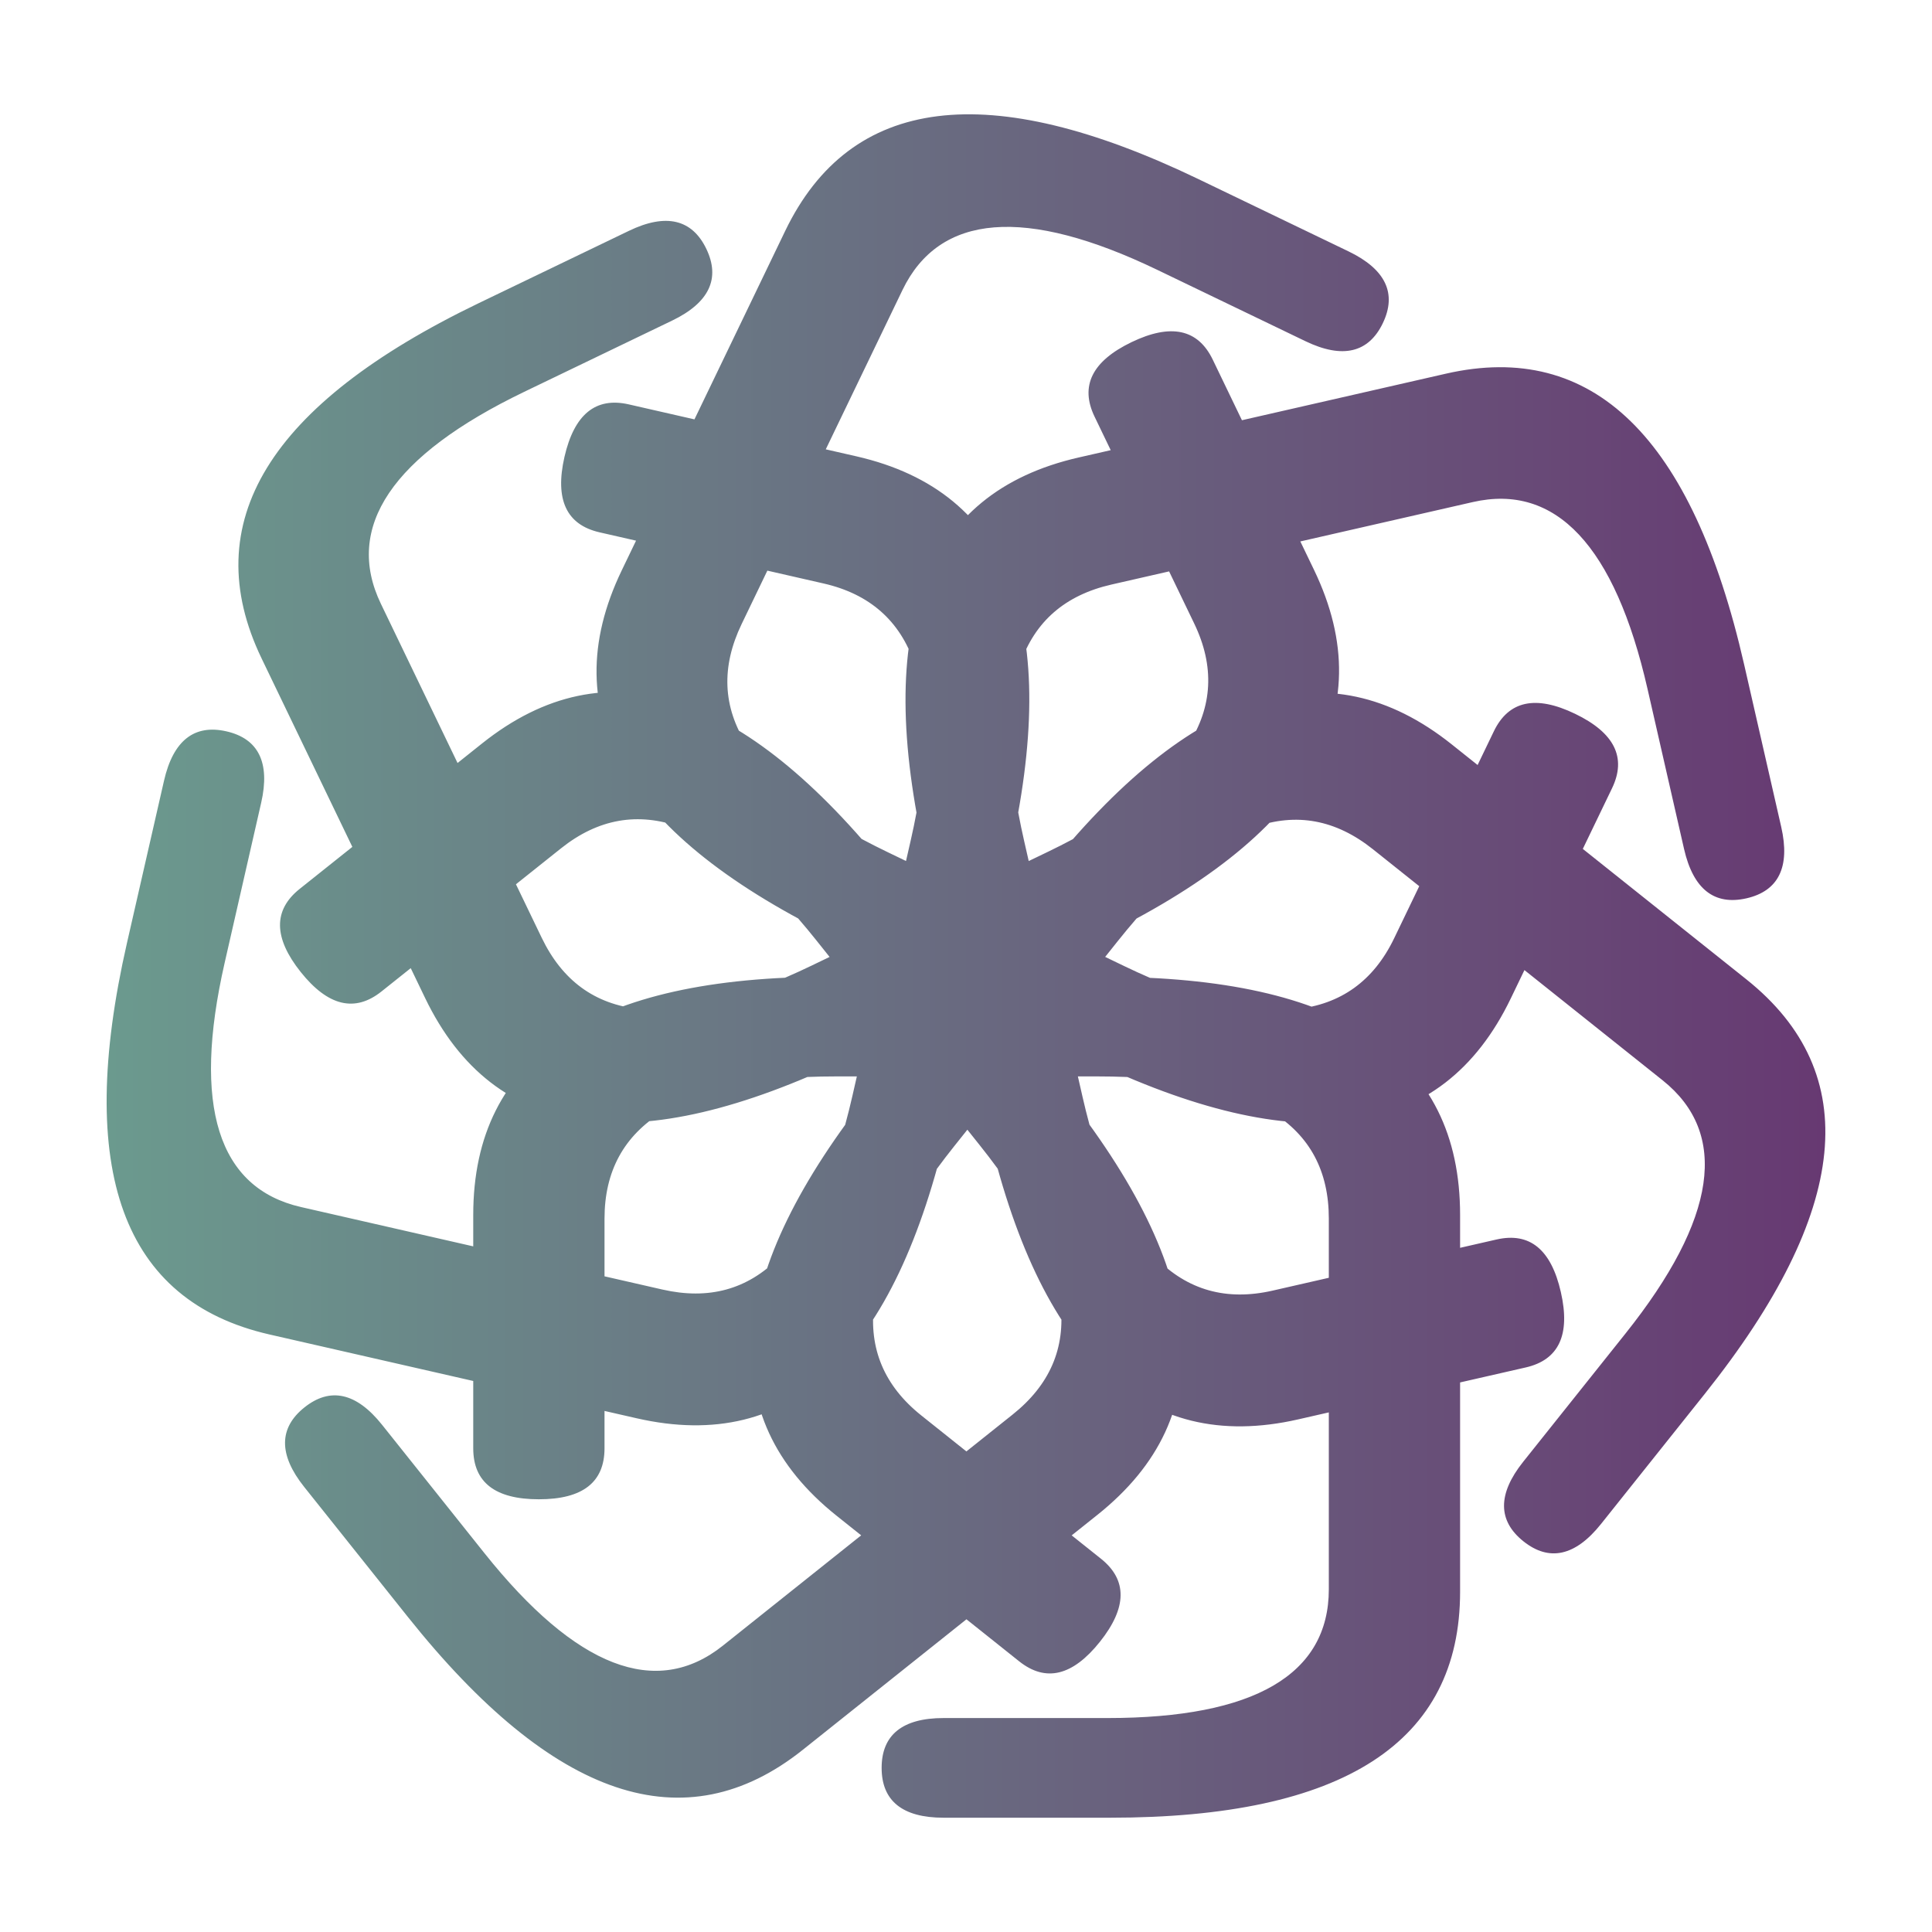
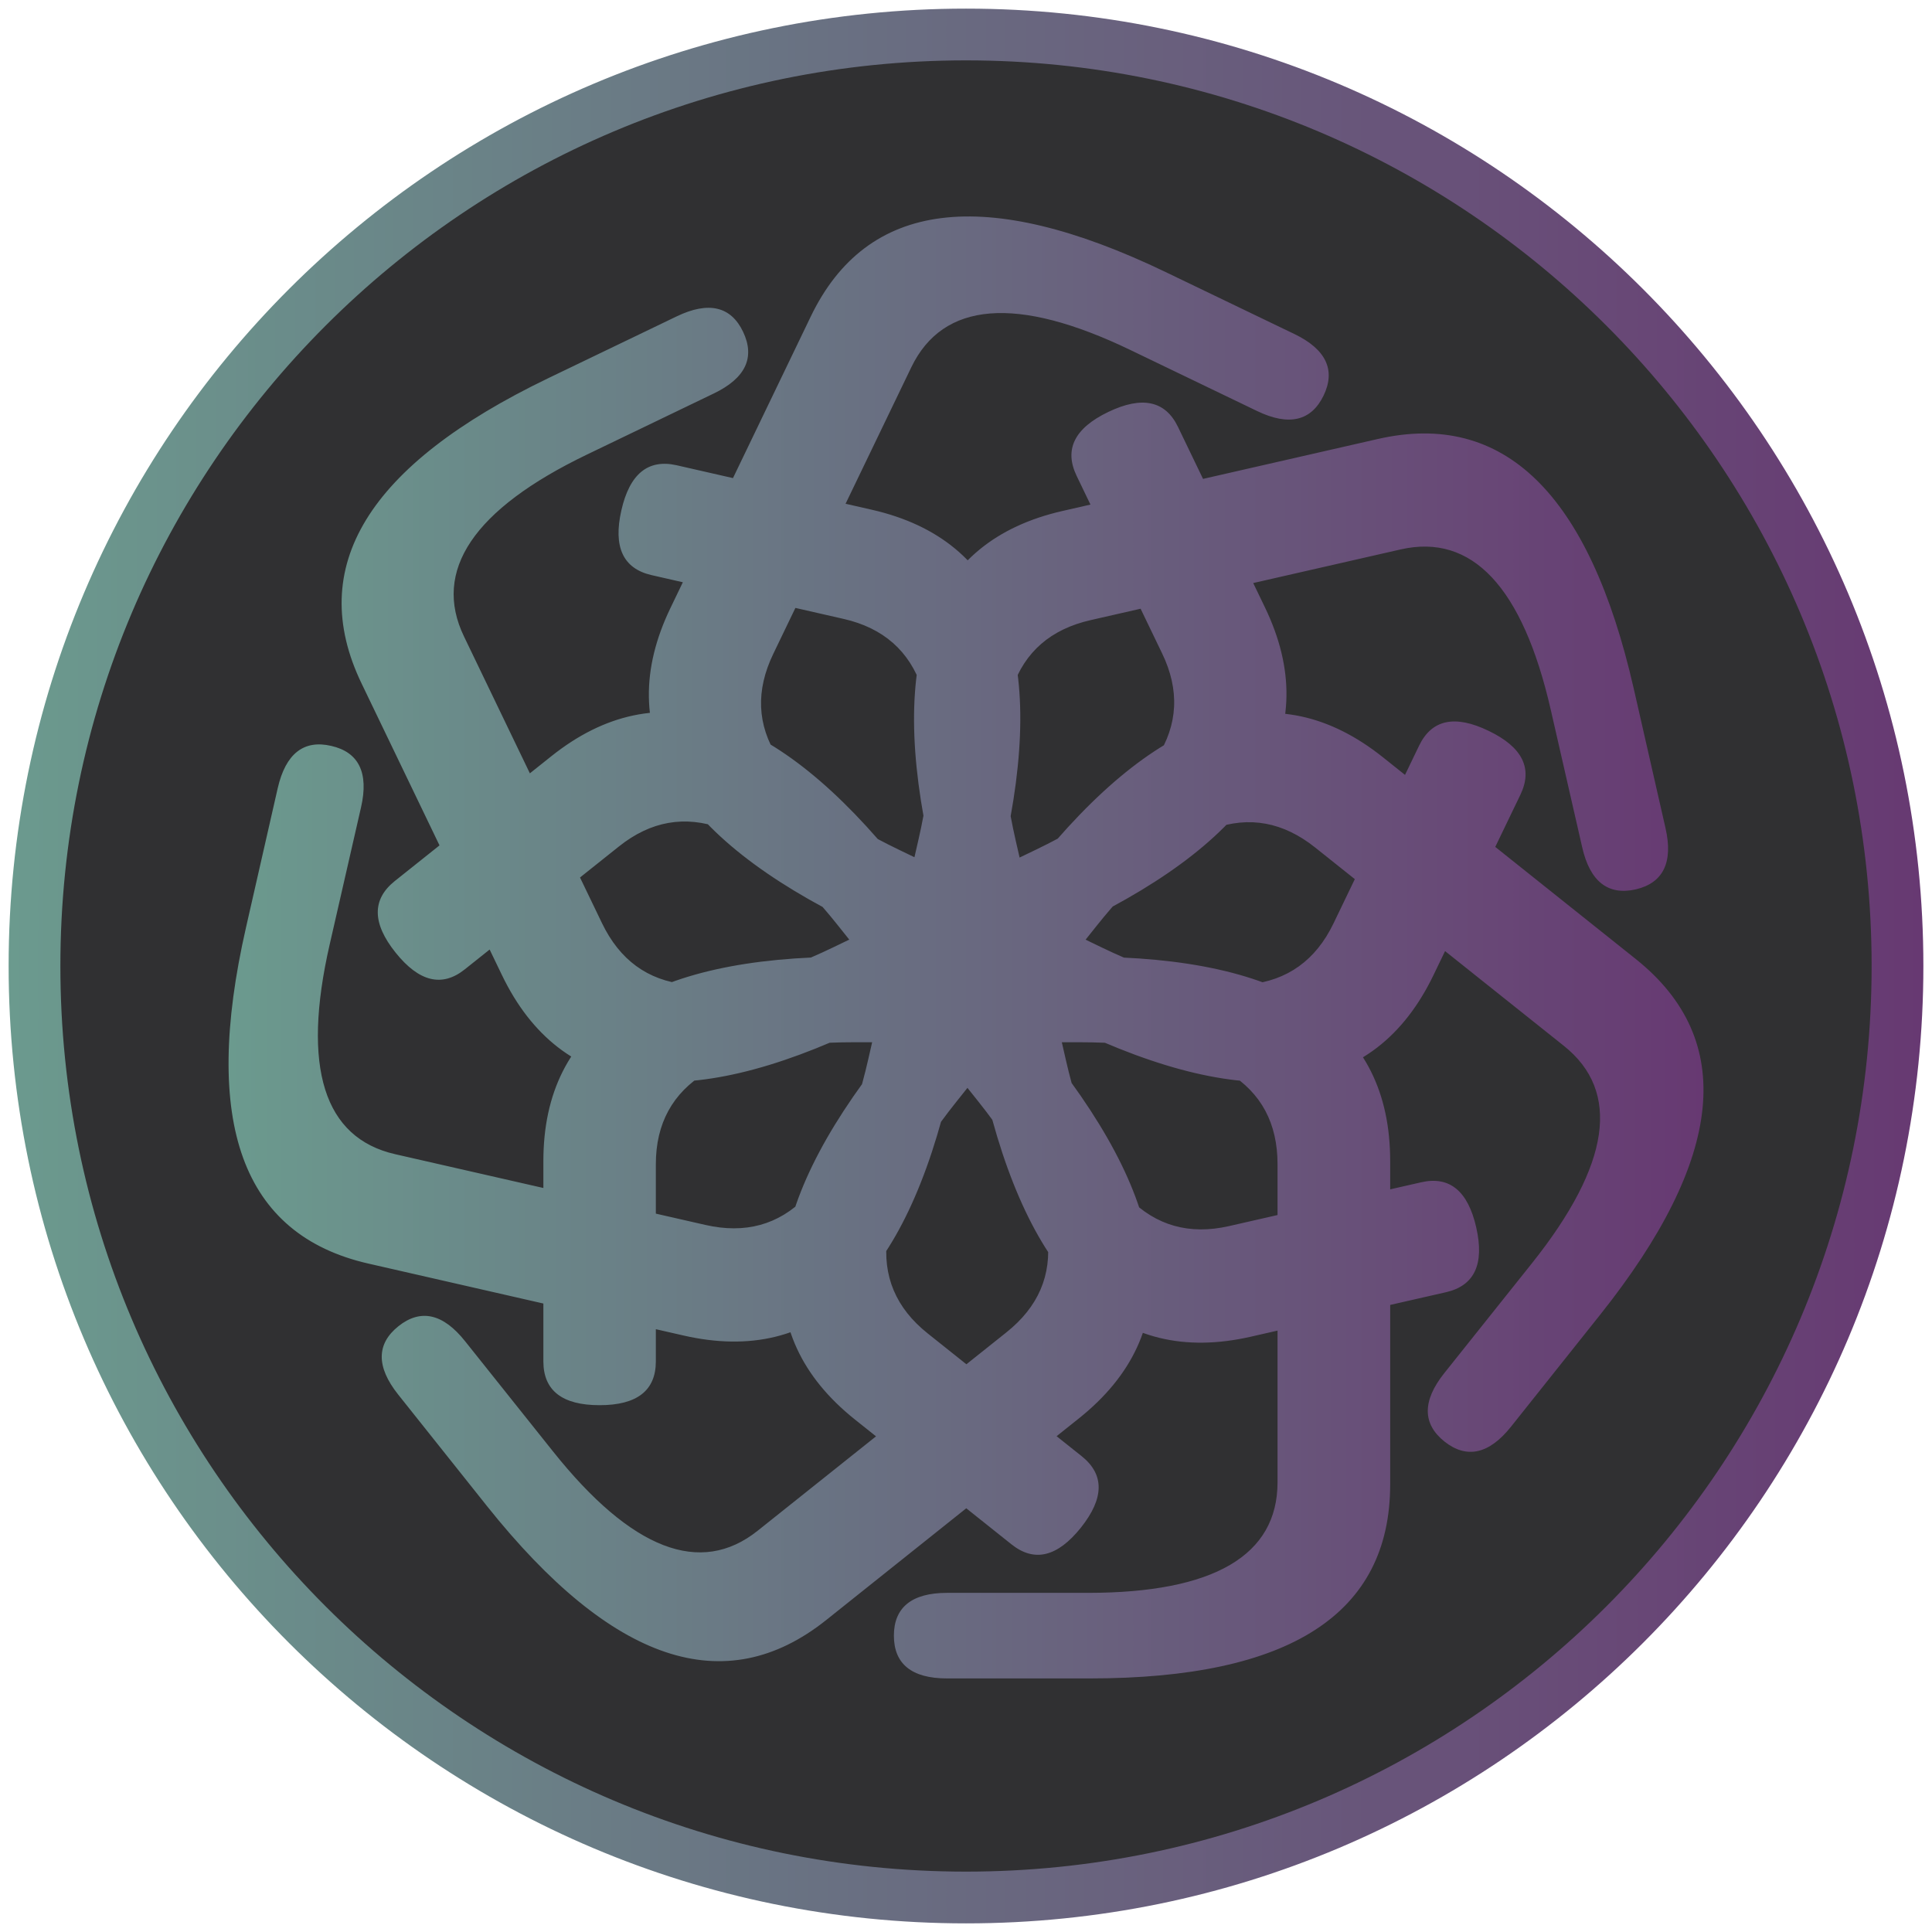
- <svg xmlns="http://www.w3.org/2000/svg" id="Calque_1" data-name="Calque 1" viewBox="0 0 390 390">
+ <svg xmlns="http://www.w3.org/2000/svg" xmlns:xlink="http://www.w3.org/1999/xlink" id="Calque_1" data-name="Calque 1" viewBox="0 0 112 112">
  <defs>
    <style>
      .cls-1 {
-         fill: url(#Dégradé_sans_nom_7);
+         fill: #303032;
+         stroke: url(#Dégradé_sans_nom_7);
+         stroke-miterlimit: 10;
+         stroke-width: 3px;
      }

      .cls-2 {
+         fill: url(#Dégradé_sans_nom_7-2);
+       }
+ 
+       .cls-3 {
        fill: none;
      }
    </style>
-     <linearGradient id="Dégradé_sans_nom_7" data-name="Dégradé sans nom 7" x1="21.53" y1="195" x2="368.47" y2="195" gradientTransform="matrix(1, 0, 0, 1, 0, 0)" gradientUnits="userSpaceOnUse">
+     <linearGradient id="Dégradé_sans_nom_7" data-name="Dégradé sans nom 7" x1=".5" y1="56" x2="111.5" y2="56" gradientTransform="matrix(1, 0, 0, 1, 0, 0)" gradientUnits="userSpaceOnUse">
      <stop offset="0" stop-color="#6b9a8e" />
      <stop offset="1" stop-color="#673972" />
    </linearGradient>
+     <linearGradient id="Dégradé_sans_nom_7-2" data-name="Dégradé sans nom 7" x1="13.24" y1="54.92" x2="98.76" y2="54.92" xlink:href="#Dégradé_sans_nom_7" />
  </defs>
-   <path class="cls-1" d="M222.87,197.18c47.83,0,71.87,15.94,71.87,48.08v76.04c0,30.42-23.55,45.63-70.65,45.63h-33.61c-8.34,0-12.51-3.43-12.51-10.06s4.17-10.06,12.51-10.06h33.12c29.68,0,44.64-8.83,44.64-26v-74.82c0-19.13-15.21-28.7-46.61-28.7h-52.99c-30.91,0-46.61,9.57-46.61,28.7v46.36c0,6.87-4.41,10.3-13.25,10.3s-13.25-3.43-13.25-10.3v-47.1c0-32.13,24.28-48.08,71.87-48.08h55.44Zm-8.57,22.45c29.82,37.4,32.35,66.13,7.22,86.17l-59.45,47.41c-23.78,18.97-50.35,10.03-79.72-26.79l-20.95-26.27c-5.2-6.52-5.12-11.92,.06-16.05,5.18-4.13,10.46-3.01,15.66,3.51l20.65,25.89c18.51,23.21,34.74,29.4,48.16,18.69l58.49-46.65c14.96-11.93,12.96-29.78-6.62-54.33l-33.04-41.43c-19.27-24.16-36.54-30.47-51.5-18.54l-36.25,28.9c-5.37,4.28-10.81,2.97-16.31-3.93s-5.57-12.5-.2-16.78l36.82-29.36c25.12-20.03,52.73-10.99,82.4,26.22l34.57,43.34Zm-22.9,7.3c-10.64,46.63-31.54,66.52-62.87,59.37l-74.14-16.92c-29.65-6.77-39.24-33.11-28.76-79.03l7.48-32.76c1.86-8.13,6.13-11.43,12.59-9.96,6.46,1.47,8.88,6.3,7.02,14.43l-7.37,32.29c-6.6,28.94-1.32,45.49,15.42,49.31l72.94,16.65c18.65,4.26,31.36-8.44,38.35-39.05l11.79-51.66c6.88-30.13,1.04-47.57-17.61-51.82l-45.2-10.32c-6.7-1.53-9.06-6.6-7.1-15.21,1.97-8.61,6.3-12.15,12.99-10.62l45.92,10.48c31.33,7.15,41.47,34.37,30.88,80.77l-12.34,54.05Zm-19.98-13.35c-43.1,20.75-71.67,16.82-85.61-12.13l-32.99-68.51c-13.2-27.4,1.42-51.32,43.85-71.76l30.28-14.58c7.51-3.62,12.76-2.33,15.63,3.63,2.87,5.97,.61,10.87-6.91,14.49l-29.84,14.37c-26.74,12.88-36.39,27.33-28.94,42.8l32.46,67.41c8.3,17.24,26.16,19.26,54.44,5.64l47.74-22.99c27.85-13.41,37.84-28.84,29.54-46.08l-20.12-41.77c-2.98-6.19-.49-11.2,7.46-15.03,7.96-3.83,13.42-2.65,16.4,3.53l20.44,42.43c13.94,28.95-1.02,53.85-43.89,74.5l-49.95,24.05Zm-2.02-23.95c-43.1-20.75-57.84-45.55-43.89-74.5l32.99-68.51c13.2-27.4,41.01-30.89,83.45-10.45l30.28,14.58c7.51,3.62,9.78,8.52,6.91,14.49s-8.12,7.25-15.63,3.63l-29.84-14.37c-26.74-12.88-44.05-11.41-51.5,4.06l-32.46,67.41c-8.3,17.24,1.25,32.46,29.54,46.08l47.74,22.99c27.85,13.41,46.14,11.6,54.44-5.64l20.12-41.77c2.98-6.19,8.45-7.37,16.4-3.54,7.96,3.83,10.44,8.84,7.46,15.03l-20.44,42.43c-13.94,28.95-42.74,32.78-85.61,12.13l-49.95-24.05Zm17.46-16.51c-10.64-46.63-.45-73.62,30.88-80.77l74.14-16.92c29.65-6.77,49.72,12.81,60.2,58.72l7.48,32.76c1.86,8.13-.56,12.96-7.02,14.43-6.46,1.47-10.73-1.83-12.59-9.96l-7.37-32.29c-6.6-28.94-18.54-41.56-35.28-37.74l-72.94,16.65c-18.65,4.26-24.6,21.21-17.61,51.82l11.79,51.66c6.88,30.13,19.7,43.31,38.35,39.05l45.2-10.32c6.7-1.53,11.03,2.01,12.99,10.62,1.96,8.61-.4,13.68-7.1,15.21l-45.92,10.48c-31.33,7.15-52.28-12.98-62.87-59.37l-12.34-54.05Zm23.8,3.36c29.82-37.4,57.28-46.25,82.4-26.21l59.45,47.41c23.78,18.96,20.99,46.86-8.37,83.68l-20.95,26.27c-5.2,6.52-10.48,7.64-15.66,3.51-5.18-4.13-5.26-9.53-.06-16.05l20.65-25.89c18.51-23.21,20.93-40.41,7.51-51.12l-58.49-46.65c-14.96-11.93-31.92-6.01-51.5,18.54l-33.04,41.43c-19.27,24.16-21.58,42.4-6.62,54.33l36.25,28.91c5.37,4.28,5.3,9.88-.2,16.78-5.51,6.9-10.94,8.21-16.31,3.93l-36.82-29.36c-25.12-20.03-22.45-48.96,7.22-86.17l34.57-43.34Z" />
-   <circle class="cls-2" cx="195" cy="195" r="195" />
+   <circle class="cls-1" cx="56" cy="56" r="54" />
+   <path class="cls-2" d="M62.87,55.46c11.79,0,17.72,3.93,17.72,11.85v18.74c0,7.5-5.8,11.25-17.41,11.25h-8.28c-2.06,0-3.08-.85-3.08-2.48s1.03-2.48,3.08-2.48h8.16c7.32,0,11-2.18,11-6.41v-18.44c0-4.72-3.75-7.07-11.49-7.07h-13.06c-7.62,0-11.49,2.36-11.49,7.07v11.43c0,1.69-1.09,2.54-3.26,2.54s-3.26-.85-3.26-2.54v-11.61c0-7.92,5.99-11.85,17.72-11.85h13.66Zm-2.11,5.53c7.35,9.22,7.97,16.3,1.78,21.24l-14.65,11.69c-5.86,4.67-12.41,2.47-19.65-6.6l-5.16-6.48c-1.28-1.61-1.26-2.94,.02-3.96,1.28-1.02,2.58-.74,3.86,.87l5.09,6.38c4.56,5.72,8.56,7.25,11.87,4.61l14.42-11.5c3.69-2.94,3.19-7.34-1.63-13.39l-8.14-10.21c-4.75-5.96-9.01-7.51-12.69-4.57l-8.93,7.12c-1.32,1.06-2.66,.73-4.02-.97s-1.37-3.08-.05-4.14l9.08-7.24c6.19-4.94,13-2.71,20.31,6.46l8.52,10.68Zm-5.64,1.8c-2.62,11.49-7.77,16.4-15.5,14.63l-18.27-4.17c-7.31-1.67-9.67-8.16-7.09-19.48l1.84-8.08c.46-2,1.51-2.82,3.1-2.45,1.59,.36,2.19,1.55,1.73,3.56l-1.82,7.96c-1.63,7.13-.33,11.21,3.8,12.15l17.98,4.1c4.6,1.05,7.73-2.08,9.45-9.63l2.91-12.73c1.7-7.43,.26-11.72-4.34-12.77l-11.14-2.54c-1.65-.38-2.23-1.63-1.75-3.75,.48-2.12,1.55-2.99,3.2-2.62l11.32,2.58c7.72,1.76,10.22,8.47,7.61,19.91l-3.04,13.32Zm-4.93-3.29c-10.62,5.12-17.67,4.15-21.1-2.99l-8.13-16.89c-3.25-6.75,.35-12.65,10.81-17.69l7.46-3.59c1.85-.89,3.15-.58,3.85,.9s.15,2.68-1.7,3.57l-7.35,3.54c-6.59,3.17-8.97,6.74-7.13,10.55l8,16.62c2.05,4.25,6.45,4.75,13.42,1.39l11.77-5.67c6.86-3.31,9.33-7.11,7.28-11.36l-4.96-10.3c-.73-1.53-.12-2.76,1.84-3.7,1.96-.94,3.31-.65,4.04,.87l5.04,10.46c3.44,7.14-.25,13.27-10.82,18.36l-12.31,5.93Zm-.5-5.9c-10.62-5.12-14.26-11.23-10.82-18.36l8.13-16.89c3.25-6.75,10.11-7.61,20.57-2.58l7.46,3.59c1.85,.89,2.41,2.1,1.7,3.57s-2,1.79-3.85,.9l-7.35-3.54c-6.59-3.17-10.86-2.81-12.7,1l-8,16.61c-2.05,4.25,.31,8,7.28,11.36l11.77,5.67c6.86,3.31,11.37,2.86,13.42-1.39l4.96-10.3c.73-1.53,2.08-1.82,4.04-.87,1.96,.94,2.57,2.18,1.84,3.7l-5.04,10.46c-3.44,7.14-10.53,8.08-21.1,2.99l-12.31-5.93Zm4.3-4.07c-2.62-11.49-.11-18.15,7.61-19.91l18.27-4.17c7.31-1.67,12.26,3.16,14.84,14.47l1.84,8.08c.46,2-.14,3.19-1.73,3.56-1.59,.36-2.65-.45-3.1-2.45l-1.82-7.96c-1.63-7.13-4.57-10.24-8.7-9.3l-17.98,4.1c-4.6,1.05-6.06,5.23-4.34,12.77l2.91,12.73c1.7,7.43,4.86,10.67,9.45,9.63l11.14-2.54c1.65-.38,2.72,.5,3.2,2.62,.48,2.12-.1,3.37-1.75,3.75l-11.32,2.58c-7.72,1.76-12.89-3.2-15.5-14.63l-3.04-13.32Zm5.87,.83c7.35-9.22,14.12-11.4,20.31-6.46l14.65,11.69c5.86,4.67,5.17,11.55-2.06,20.63l-5.16,6.48c-1.28,1.61-2.58,1.88-3.86,.87-1.28-1.02-1.3-2.35-.02-3.96l5.09-6.38c4.56-5.72,5.16-9.96,1.85-12.6l-14.42-11.5c-3.69-2.94-7.87-1.48-12.69,4.57l-8.14,10.21c-4.75,5.96-5.32,10.45-1.63,13.39l8.93,7.12c1.32,1.06,1.31,2.43-.05,4.14-1.36,1.7-2.7,2.02-4.02,.97l-9.08-7.24c-6.19-4.94-5.53-12.07,1.78-21.24l8.52-10.68Z" />
+   <circle class="cls-3" cx="56" cy="56" r="56" />
</svg>
